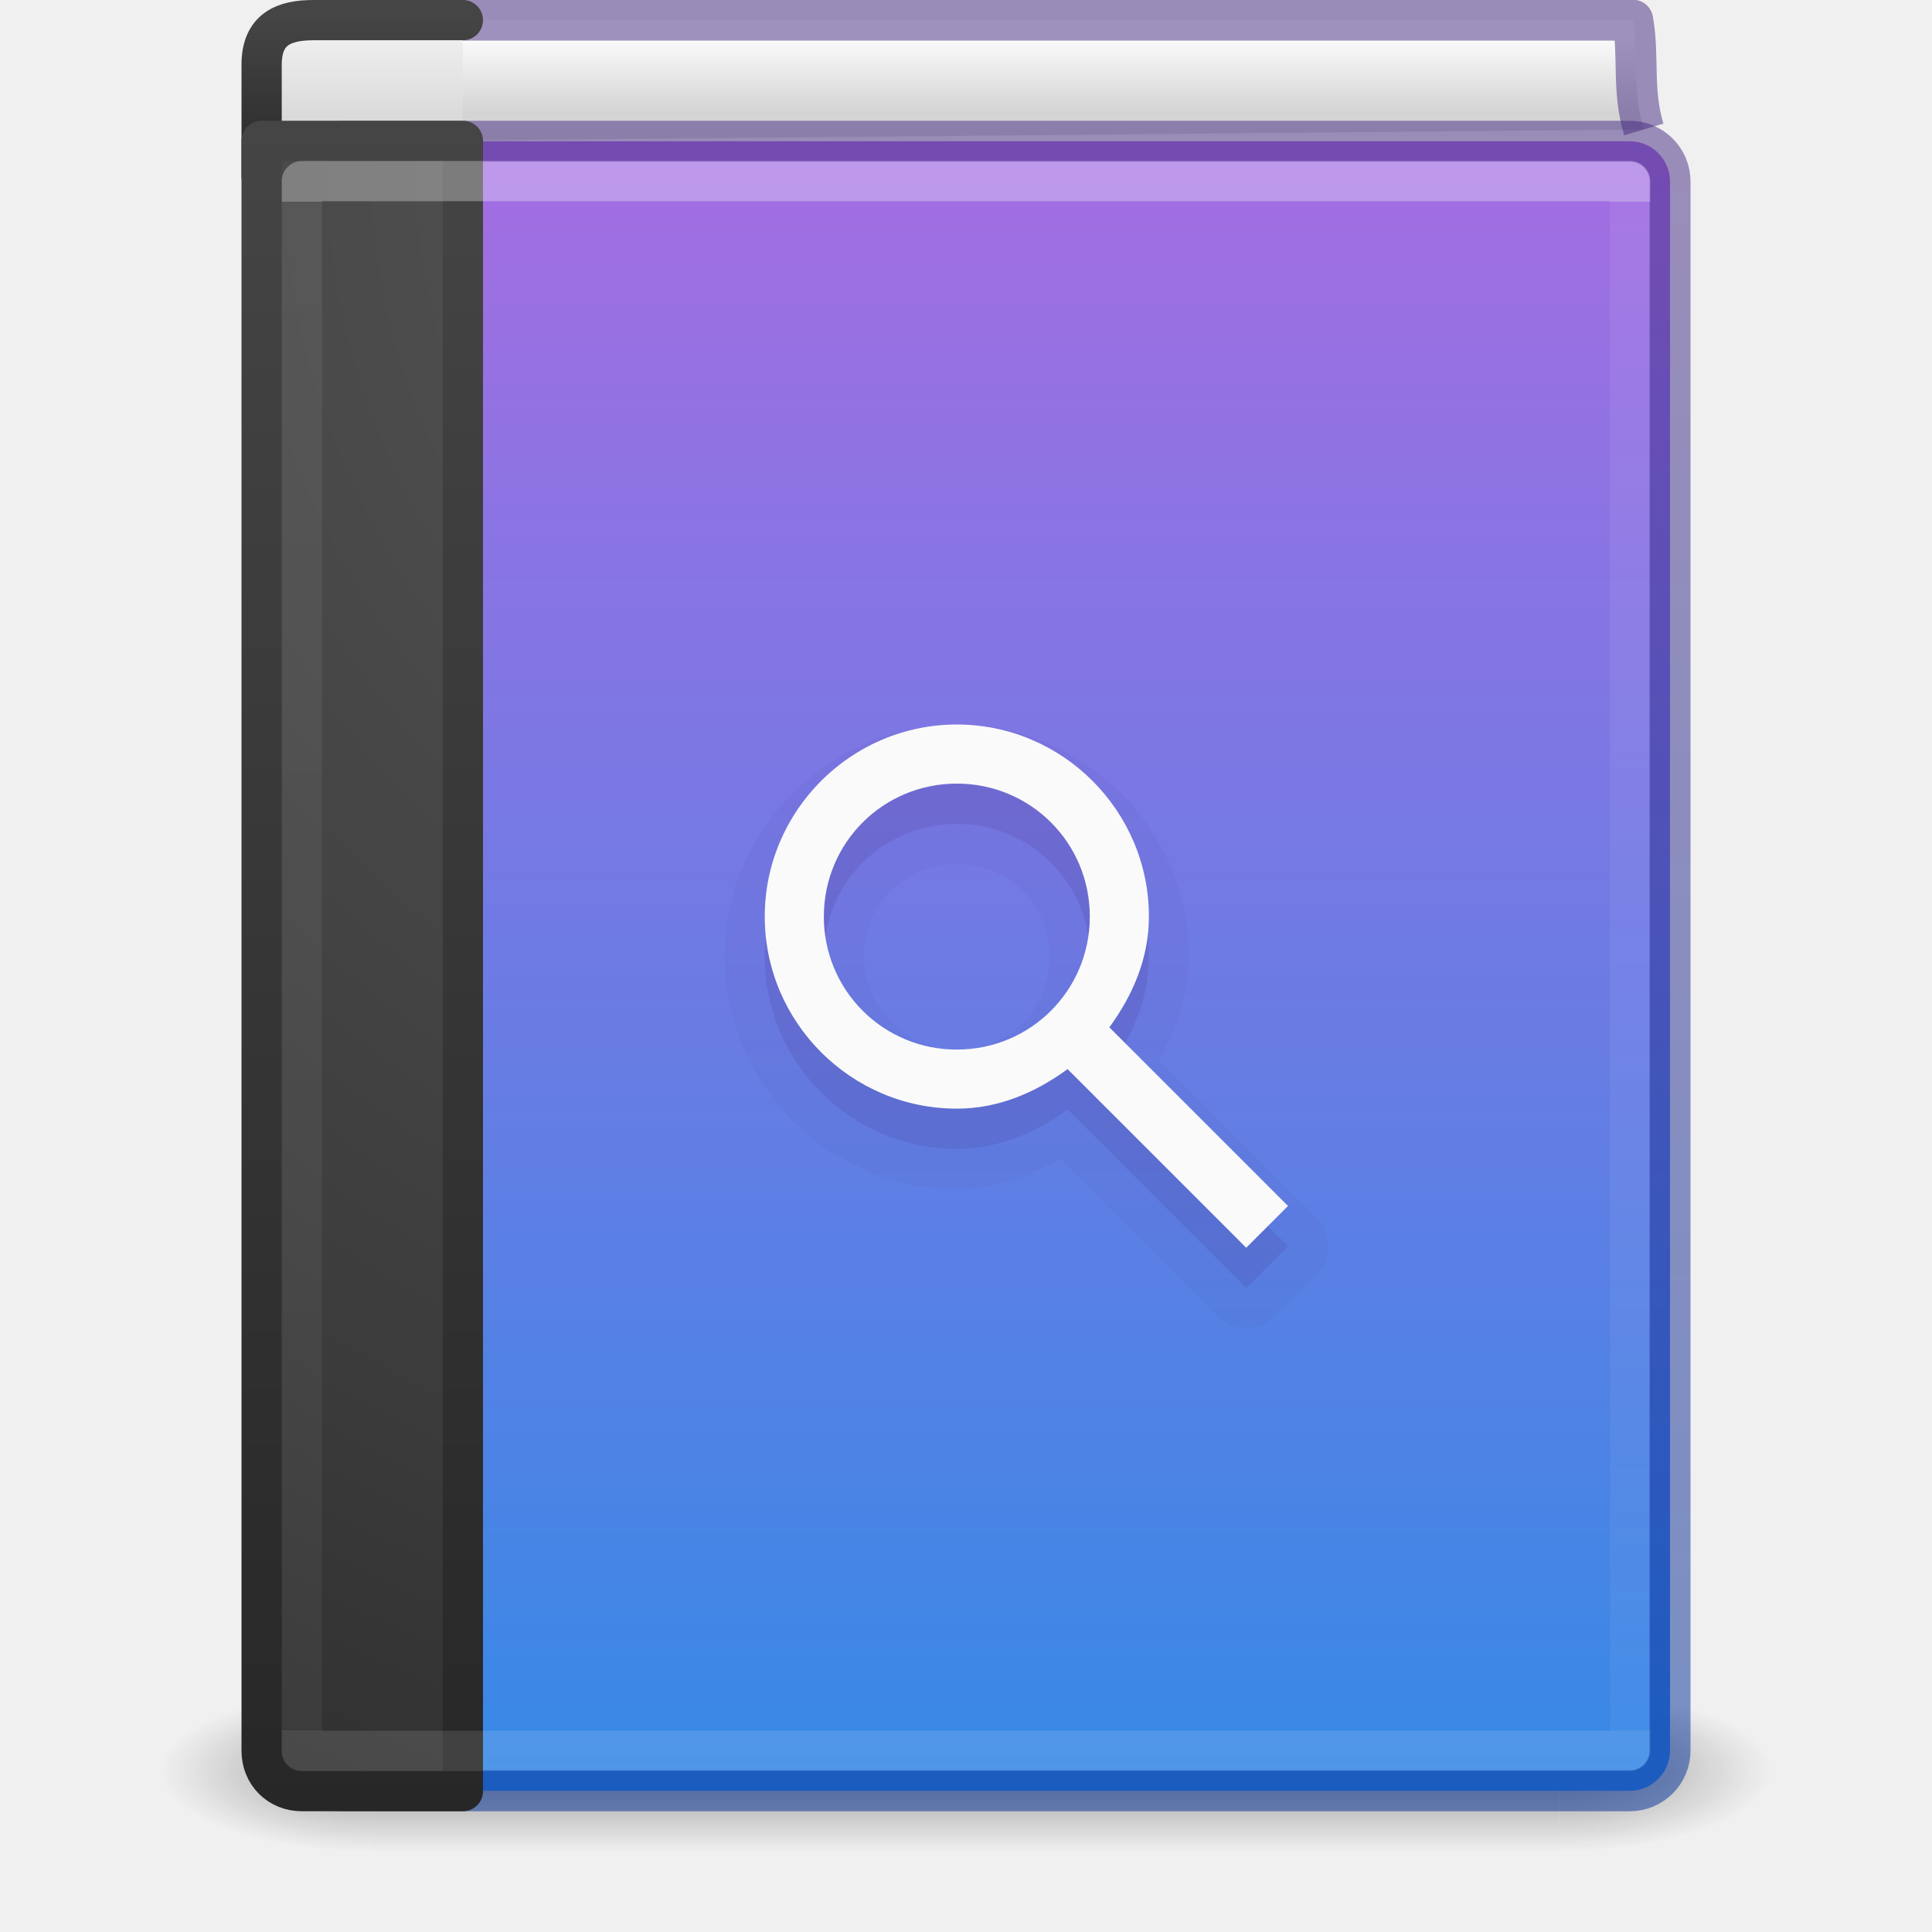
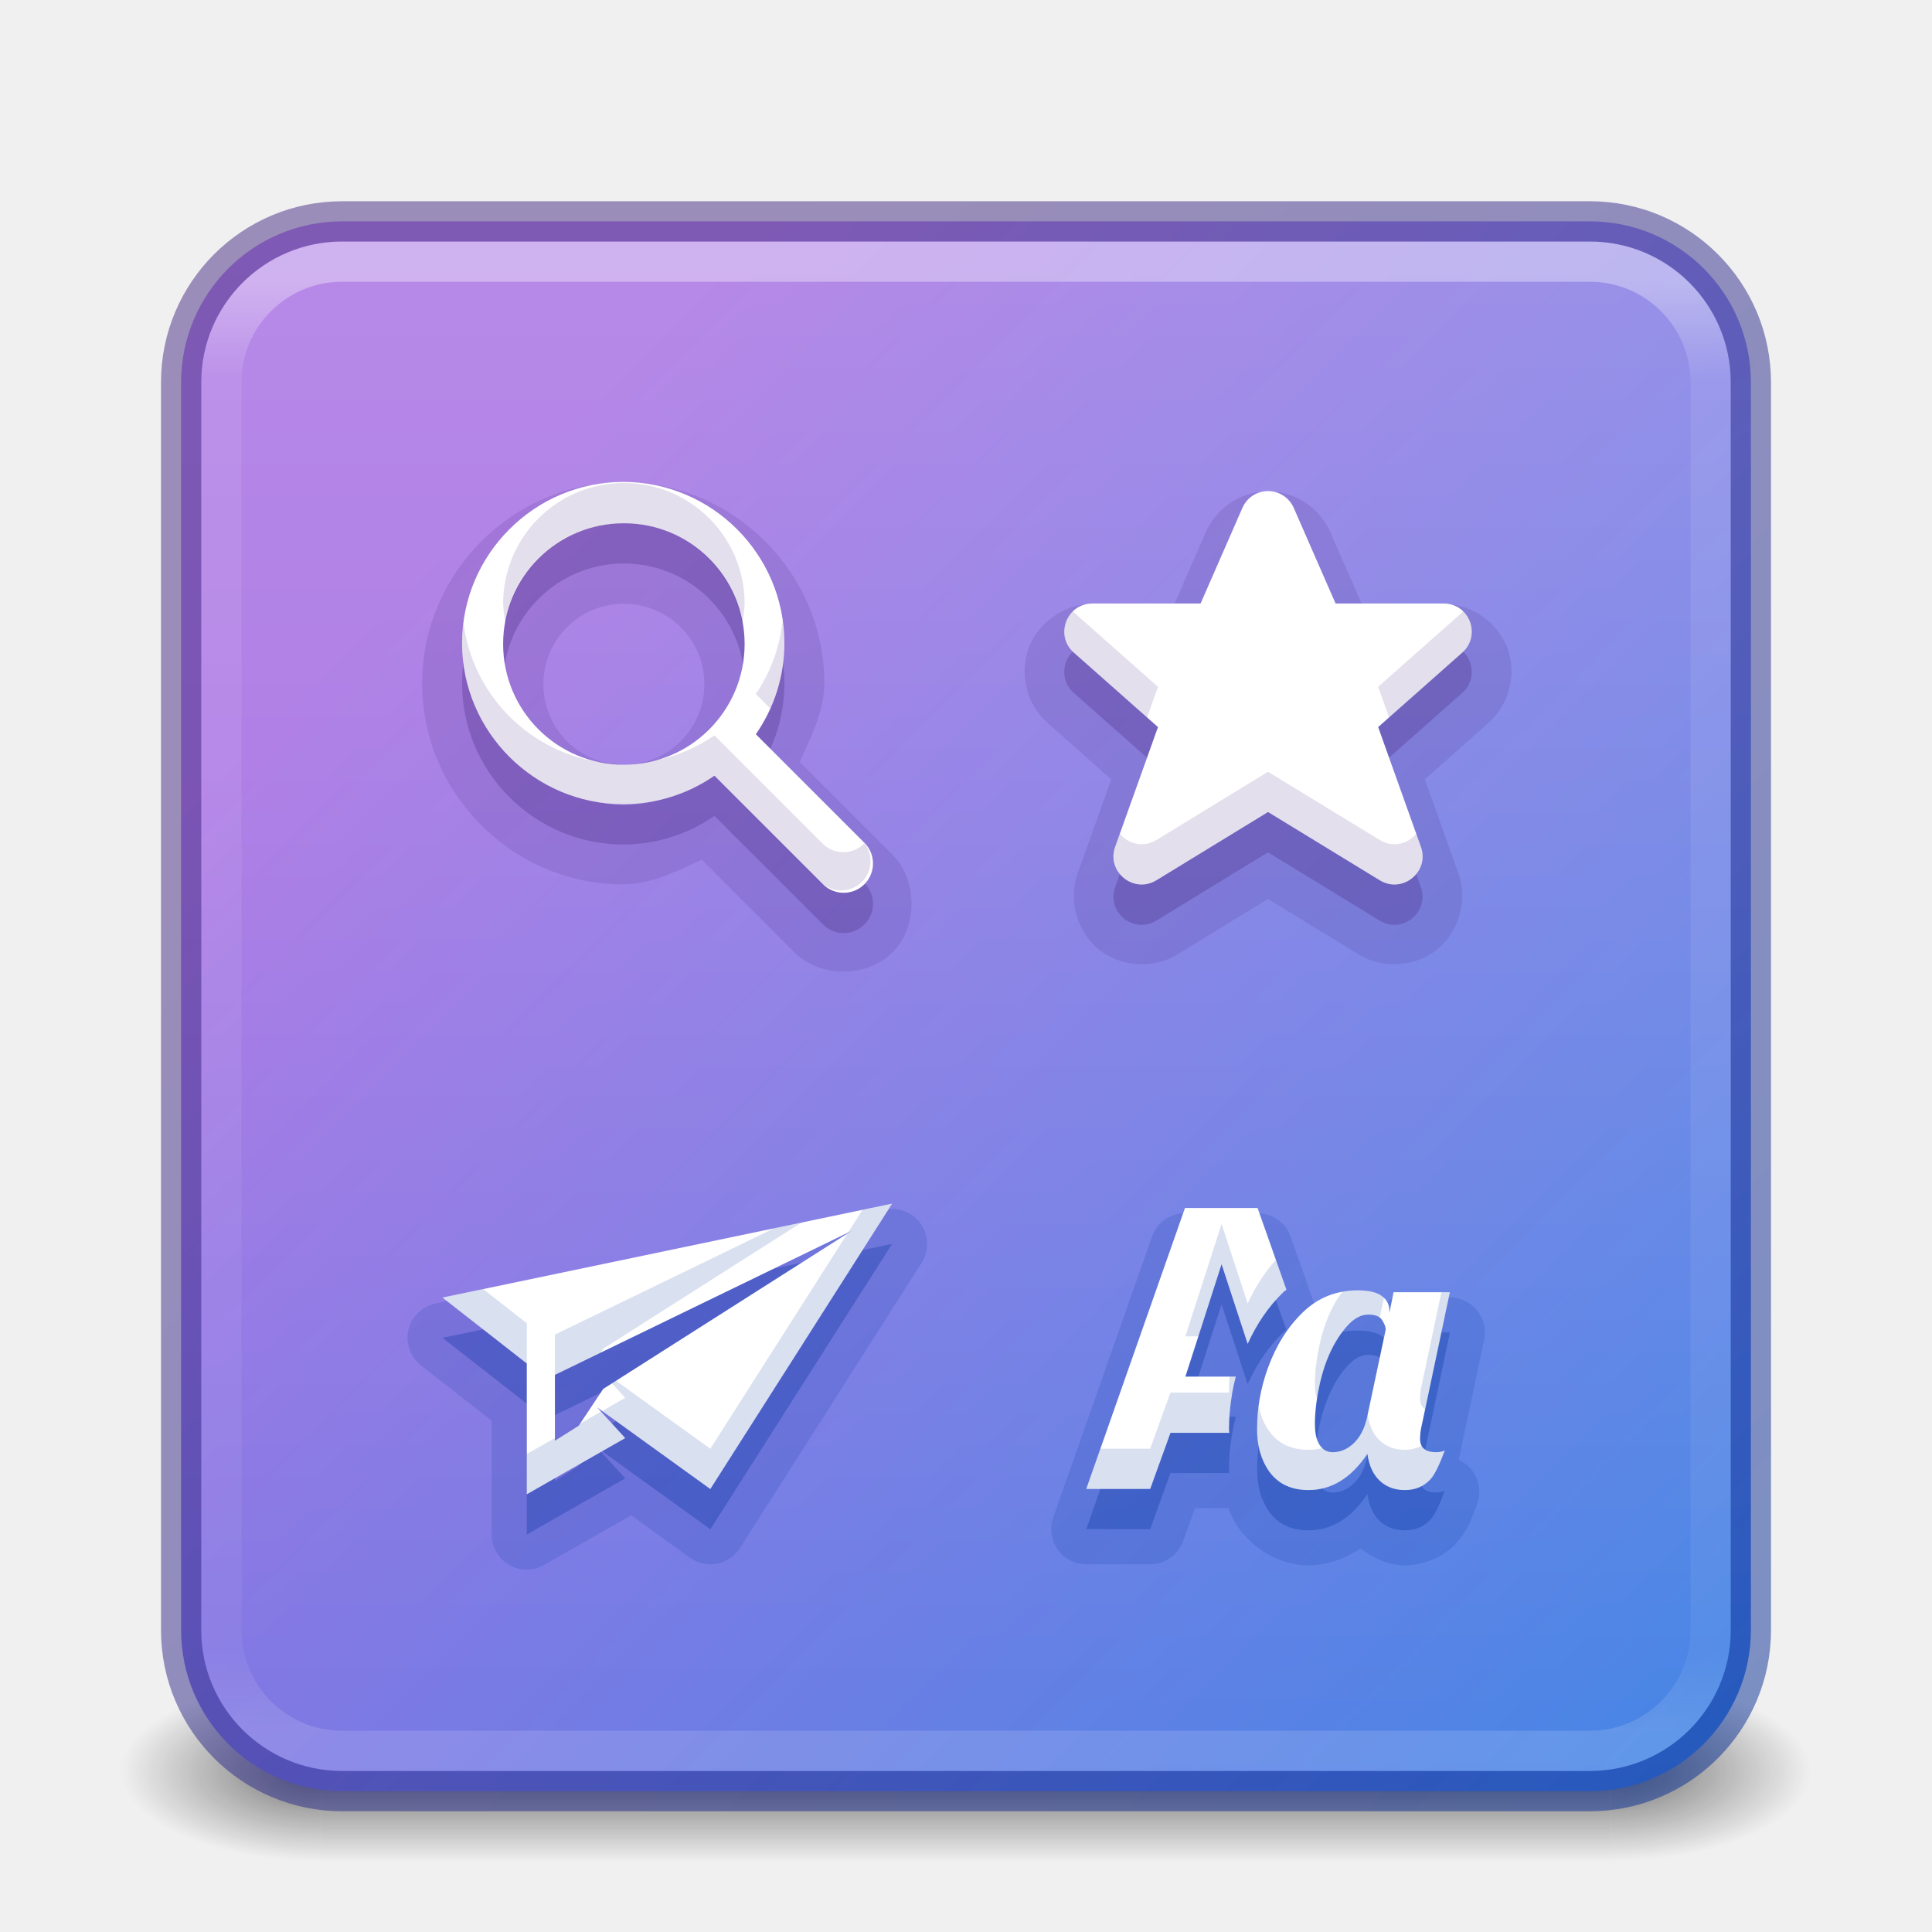
- <svg xmlns="http://www.w3.org/2000/svg" xmlns:xlink="http://www.w3.org/1999/xlink" version="1.1" width="48" height="48" id="svg4045">
-   <defs id="defs4047">
-     <linearGradient id="linearGradient4405">
-       <stop offset="0" style="stop-color:#ffffff;stop-opacity:1" id="stop4407" />
-       <stop offset="0" style="stop-color:#ffffff;stop-opacity:0.235" id="stop4409" />
-       <stop offset="1" style="stop-color:#ffffff;stop-opacity:0.157" id="stop4411" />
-       <stop offset="1" style="stop-color:#ffffff;stop-opacity:0.392" id="stop4413" />
+ <svg xmlns="http://www.w3.org/2000/svg" xmlns:xlink="http://www.w3.org/1999/xlink" version="1.1" width="48" height="48" id="svg6649">
+   <defs id="defs6651">
+     <linearGradient id="linearGradient1201">
+       <stop id="stop1193" style="stop-color:#ffffff;stop-opacity:1" offset="0" />
+       <stop id="stop1195" style="stop-color:#ffffff;stop-opacity:0.235" offset="0.068" />
+       <stop id="stop1197" style="stop-color:#ffffff;stop-opacity:0.157" offset="0.947" />
+       <stop id="stop1199" style="stop-color:#ffffff;stop-opacity:0.392" offset="1" />
    </linearGradient>
-     <linearGradient id="linearGradient2867-449-88-871-390-598-476-591-434-148-57-177-641-289-620-227-114-444-680-744-8">
-       <stop id="stop5430-8" style="stop-color:#5f5f5f;stop-opacity:1" offset="0" />
-       <stop id="stop5432-3" style="stop-color:#4f4f4f;stop-opacity:1" offset="0.262" />
-       <stop id="stop5434-1" style="stop-color:#3b3b3b;stop-opacity:1" offset="0.705" />
-       <stop id="stop5436-8" style="stop-color:#2b2b2b;stop-opacity:1" offset="1" />
-     </linearGradient>
-     <linearGradient id="linearGradient3707-319-631-407-324-616-674-812-821-107-178-392-400-6">
-       <stop id="stop5440-4" style="stop-color:#272727;stop-opacity:1" offset="0" />
-       <stop id="stop5442-3" style="stop-color:#454545;stop-opacity:1" offset="1" />
-     </linearGradient>
-     <linearGradient id="linearGradient2346">
-       <stop id="stop2348" style="stop-color:#eeeeee;stop-opacity:1" offset="0" />
-       <stop id="stop2350" style="stop-color:#d9d9da;stop-opacity:1" offset="1" />
-     </linearGradient>
-     <linearGradient id="linearGradient3707-319-631-407-324-616-674-812-821-107-178-392-400-6-2">
-       <stop id="stop5440-4-8" style="stop-color:#272727;stop-opacity:1" offset="0" />
-       <stop id="stop5442-3-8" style="stop-color:#454545;stop-opacity:1" offset="1" />
-     </linearGradient>
-     <radialGradient cx="4.993" cy="43.5" r="2.5" fx="4.993" fy="43.5" id="radialGradient3013" xlink:href="#linearGradient3688-166-749" gradientUnits="userSpaceOnUse" gradientTransform="matrix(2.003784,0,0,1.4,27.98813,-17.4)" />
    <linearGradient id="linearGradient3688-166-749">
      <stop id="stop2883" style="stop-color:#181818;stop-opacity:1" offset="0" />
      <stop id="stop2885" style="stop-color:#181818;stop-opacity:0" offset="1" />
-     </linearGradient>
-     <radialGradient cx="4.993" cy="43.5" r="2.5" fx="4.993" fy="43.5" id="radialGradient3015" xlink:href="#linearGradient3688-464-309" gradientUnits="userSpaceOnUse" gradientTransform="matrix(2.003784,0,0,1.4,-20.01187,-104.4)" />
-     <linearGradient id="linearGradient3688-464-309">
-       <stop id="stop2889" style="stop-color:#181818;stop-opacity:1" offset="0" />
-       <stop id="stop2891" style="stop-color:#181818;stop-opacity:0" offset="1" />
    </linearGradient>
    <linearGradient id="linearGradient3702-501-757">
      <stop id="stop2895" style="stop-color:#181818;stop-opacity:0" offset="0" />
      <stop id="stop2897" style="stop-color:#181818;stop-opacity:1" offset="0.5" />
      <stop id="stop2899" style="stop-color:#181818;stop-opacity:0" offset="1" />
    </linearGradient>
-     <linearGradient x1="25.058" y1="47.028" x2="25.058" y2="39.999" id="linearGradient4043" xlink:href="#linearGradient3702-501-757" gradientUnits="userSpaceOnUse" />
-     <linearGradient x1="24" y1="5.974" x2="24" y2="42.026" id="linearGradient3072" xlink:href="#linearGradient4405" gradientUnits="userSpaceOnUse" gradientTransform="matrix(0.8918919,0,0,1.054054,2.594596,-1.297286)" />
-     <radialGradient cx="7.496" cy="8.45" r="20" fx="7.496" fy="8.45" id="radialGradient3075" xlink:href="#linearGradient2867-449-88-871-390-598-476-591-434-148-57-177-641-289-620-227-114-444-680-744-8" gradientUnits="userSpaceOnUse" gradientTransform="matrix(1.9428467e-8,2.456836,-2.472257,-4.5264291e-8,46.8901,-14.30325)" />
-     <linearGradient x1="24" y1="44" x2="24" y2="3.899" id="linearGradient3077" xlink:href="#linearGradient3707-319-631-407-324-616-674-812-821-107-178-392-400-6" gradientUnits="userSpaceOnUse" gradientTransform="matrix(1,0,0,1.051282,2.000001,-1.23077)" />
-     <linearGradient x1="10.654" y1="1" x2="10.654" y2="3" id="linearGradient3085" xlink:href="#linearGradient2346" gradientUnits="userSpaceOnUse" />
-     <linearGradient x1="24" y1="44" x2="24" y2="3.899" id="linearGradient3087" xlink:href="#linearGradient3707-319-631-407-324-616-674-812-821-107-178-392-400-6-2" gradientUnits="userSpaceOnUse" gradientTransform="matrix(1,0,0,0.1025635,2.000261,0.03848905)" />
-     <linearGradient id="linearGradient4323">
-       <stop offset="0" style="stop-color:#fafafa;stop-opacity:1" id="stop4325" />
-       <stop offset="1" style="stop-color:#d4d4d4;stop-opacity:1" id="stop4327" />
-     </linearGradient>
-     <linearGradient xlink:href="#linearGradient5558" id="linearGradient4336" gradientUnits="userSpaceOnUse" gradientTransform="translate(-63.83954,-9.131782)" x1="86.433" y1="12.493" x2="86.433" y2="53.685" />
-     <linearGradient xlink:href="#linearGradient4323" id="linearGradient4361" gradientUnits="userSpaceOnUse" gradientTransform="matrix(1.348499,0,0,2.041836,-62.55477,-14.65011)" x1="61.306" y1="7.659" x2="61.306" y2="8.542" />
+     <radialGradient cx="4.993" cy="43.5" r="2.5" fx="4.993" fy="43.5" id="radialGradient3013-6" xlink:href="#linearGradient3688-166-749" gradientUnits="userSpaceOnUse" gradientTransform="matrix(2.003784,0,0,0.8999999,29.98813,4.850003)" />
+     <radialGradient cx="4.993" cy="43.5" r="2.5" fx="4.993" fy="43.5" id="radialGradient3015-1" xlink:href="#linearGradient3688-166-749" gradientUnits="userSpaceOnUse" gradientTransform="matrix(2.003784,0,0,0.8999999,-18.01187,-83.15)" />
+     <linearGradient x1="39" y1="6" x2="39" y2="41.945" id="linearGradient3058-5" xlink:href="#linearGradient1201" gradientUnits="userSpaceOnUse" gradientTransform="translate(4e-6,1.000006)" />
+     <linearGradient xlink:href="#linearGradient3702-501-757" id="linearGradient1191" gradientUnits="userSpaceOnUse" x1="25.058" y1="47.028" x2="25.058" y2="39.999" gradientTransform="matrix(1.142857,0,0,0.6428571,-3.428569,16.03572)" />
+     <linearGradient xlink:href="#linearGradient5558" id="linearGradient856-2-3" x1="12.113" y1="13.058" x2="46.446" y2="47.39" gradientUnits="userSpaceOnUse" gradientTransform="matrix(1.025641,0,0,1.025641,-0.6153836,-0.6410279)" />
    <linearGradient id="linearGradient5558">
      <stop id="stop5554" offset="0" style="stop-color:#a56de2;stop-opacity:1" />
      <stop id="stop5556" offset="1" style="stop-color:#3689e6;stop-opacity:1" />
    </linearGradient>
+     <linearGradient xlink:href="#linearGradient2382" id="linearGradient2384" x1="37.153" y1="4.255" x2="37.153" y2="59.474" gradientUnits="userSpaceOnUse" gradientTransform="matrix(0.7272727,0,0,0.7272727,0.7272894,1.727267)" />
+     <linearGradient id="linearGradient2382">
+       <stop style="stop-color:#ffffff;stop-opacity:1;" offset="0" id="stop2378" />
+       <stop style="stop-color:#ffffff;stop-opacity:0;" offset="1" id="stop2380" />
+     </linearGradient>
+     <linearGradient xlink:href="#linearGradient874" id="linearGradient1334" x1="63.654" y1="63.576" x2="15.237" y2="15.158" gradientUnits="userSpaceOnUse" gradientTransform="matrix(0.7090909,0,0,0.7090909,1.309107,2.309085)" />
    <linearGradient id="linearGradient874">
-       <stop id="stop870" offset="0" style="stop-color:#002e99;stop-opacity:1" />
+       <stop id="stop870-3" offset="0" style="stop-color:#002e99;stop-opacity:1" />
      <stop id="stop872" offset="1" style="stop-color:#452981;stop-opacity:1" />
    </linearGradient>
-     <linearGradient gradientUnits="userSpaceOnUse" y2="3.393" x2="32.12" y1="44.365" x1="32.12" id="linearGradient979" xlink:href="#linearGradient874" />
  </defs>
-   <g transform="matrix(1.052632,0,0,0.5714286,-1.263158,19.14286)" id="g3712" style="opacity:0.4">
-     <rect width="5" height="7" x="38" y="40" id="rect2801" style="fill:url(#radialGradient3013);fill-opacity:1;stroke:none" />
-     <rect width="5" height="7" x="-10" y="-47" transform="scale(-1,-1)" id="rect3696" style="fill:url(#radialGradient3015);fill-opacity:1;stroke:none" />
-     <rect width="28" height="7" x="10" y="40" id="rect3700" style="fill:url(#linearGradient4043);fill-opacity:1;stroke:none" />
-   </g>
-   <path d="M 40.839,3.217 C 40.544,2.226 40.728,1.445 40.565,0.5 l -30.24,0 0.178,3" id="path2723" style="fill:url(#linearGradient4361);fill-opacity:1;stroke:#452981;stroke-width:1.017;stroke-linecap:butt;stroke-linejoin:round;stroke-miterlimit:0;stroke-opacity:0.498;stroke-dasharray:none;stroke-dashoffset:0;display:inline;color:#000000;clip-rule:nonzero;overflow:visible;visibility:visible;opacity:1;isolation:auto;mix-blend-mode:normal;color-interpolation:sRGB;color-interpolation-filters:linearRGB;solid-color:#000000;solid-opacity:1;fill-rule:nonzero;filter-blend-mode:normal;filter-gaussianBlur-deviation:0;color-rendering:auto;image-rendering:auto;shape-rendering:auto;text-rendering:auto;enable-background:accumulate" />
-   <path d="m 11.5,4.5 -4,0 c -0.571,0 -1,-0.042 -1,-0.098 l 0,-2.796 c 0,-0.888 0.559,-1.106 1.291,-1.106 l 3.709,0" id="rect5505-21-3-9" style="color:#000000;fill:url(#linearGradient3085);fill-opacity:1;fill-rule:nonzero;stroke:url(#linearGradient3087);stroke-width:1;stroke-linecap:round;stroke-linejoin:round;stroke-miterlimit:4;stroke-opacity:1;stroke-dasharray:none;stroke-dashoffset:0;marker:none;visibility:visible;display:inline;overflow:visible;enable-background:accumulate" />
-   <rect width="33.978" height="40.981" rx="1" ry="1" x="7.513" y="3.51" id="rect2719" style="fill:url(#linearGradient4336);fill-opacity:1;stroke:url(#linearGradient979);stroke-width:1.019;stroke-linecap:round;stroke-linejoin:round;stroke-miterlimit:0;stroke-opacity:0.498;stroke-dasharray:none;stroke-dashoffset:0;display:inline;color:#000000;clip-rule:nonzero;overflow:visible;visibility:visible;opacity:1;isolation:auto;mix-blend-mode:normal;color-interpolation:sRGB;color-interpolation-filters:linearRGB;solid-color:#000000;solid-opacity:1;fill-rule:nonzero;filter-blend-mode:normal;filter-gaussianBlur-deviation:0;color-rendering:auto;image-rendering:auto;shape-rendering:auto;text-rendering:auto;enable-background:accumulate" />
-   <path d="m 11.5,3.5 c 0,0 0,28.509 0,41 l -4,0 c -0.571,0 -1,-0.434 -1,-1 l 0,-40 z" id="rect5505-21-3" style="color:#000000;fill:url(#radialGradient3075);fill-opacity:1;fill-rule:nonzero;stroke:url(#linearGradient3077);stroke-width:1;stroke-linecap:round;stroke-linejoin:round;stroke-miterlimit:4;stroke-opacity:1;stroke-dasharray:none;stroke-dashoffset:0;marker:none;visibility:visible;display:inline;overflow:visible;enable-background:accumulate" />
-   <rect width="33" height="39" x="7.5" y="4.5" id="rect6741-0" style="opacity:0.3;fill:none;stroke:url(#linearGradient3072);stroke-width:1;stroke-linecap:round;stroke-linejoin:round;stroke-miterlimit:4;stroke-opacity:1;stroke-dasharray:none;stroke-dashoffset:0" />
-   <path style="color:#000000;font-weight:400;line-height:normal;font-family:sans-serif;text-indent:0;text-align:start;text-decoration:none;text-decoration-line:none;text-decoration-style:solid;text-decoration-color:#000000;text-transform:none;white-space:normal;overflow:visible;opacity:0.05;isolation:auto;mix-blend-mode:normal;fill:#452981;fill-rule:evenodd;stroke-width:0.75" d="M 23.771,18 C 20.6,18 18,20.6 18,23.771 c 0,3.171 2.6,5.771 5.771,5.771 0.974,0 1.812,-0.33 2.57,-0.75 l 3.914,3.914 c 0.39,0.389 1.022,0.389 1.412,0 l 1.039,-1.039 c 0.389,-0.39 0.389,-1.022 0,-1.412 l -3.914,-3.914 c 0.42,-0.758 0.75,-1.596 0.75,-2.57 C 29.543,20.6 26.943,18 23.771,18 Z m 0,3.469 c 1.298,0 2.305,1.004 2.305,2.303 0,1.298 -1.006,2.305 -2.305,2.305 -1.286,0 -2.301,-1.085 -2.303,-2.305 0,-1.298 1.004,-2.303 2.303,-2.303 z" id="path5617-5-5" />
-   <g style="fill:#452981;font-variant-east_asian:normal;opacity:0.15;vector-effect:none;fill-opacity:1;stroke-width:1.022;stroke-linecap:butt;stroke-linejoin:miter;stroke-miterlimit:4;stroke-dasharray:none;stroke-dashoffset:0;stroke-opacity:1" transform="matrix(0.7341729,0,0,0.7341729,-212.9986,204.0116)" id="g5619-5">
-     <path d="m 322.5,-252 c -3.578,0 -6.5,2.922 -6.5,6.5 0,3.578 2.922,6.5 6.5,6.5 1.424,0 2.675,-0.555 3.748,-1.338 l 6.045,6.045 1.414,-1.414 -6.045,-6.045 c 0.783,-1.073 1.338,-2.324 1.338,-3.748 0,-3.578 -2.922,-6.5 -6.5,-6.5 z m 0,2 c 2.497,0 4.5,2.003 4.5,4.5 0,2.497 -2.003,4.5 -4.5,4.5 a 4.485,4.485 0 0 1 -4.5,-4.5 c 0,-2.497 2.003,-4.5 4.5,-4.5 z" font-weight="400" overflow="visible" style="color:#000000;font-weight:400;line-height:normal;font-family:sans-serif;text-indent:0;text-align:start;text-decoration:none;text-decoration-line:none;text-decoration-style:solid;text-decoration-color:#000000;text-transform:none;white-space:normal;overflow:visible;isolation:auto;mix-blend-mode:normal;fill:#452981;fill-rule:evenodd;font-variant-east_asian:normal;vector-effect:none;fill-opacity:1;stroke-width:1.022;stroke-linecap:butt;stroke-linejoin:miter;stroke-miterlimit:4;stroke-dasharray:none;stroke-dashoffset:0;stroke-opacity:1" id="path5617-6" />
-   </g>
-   <g style="fill:#fafafa" transform="matrix(0.7341729,0,0,0.7341729,-212.9986,203.0116)" id="g5619">
-     <path d="m 322.5,-252 c -3.578,0 -6.5,2.922 -6.5,6.5 0,3.578 2.922,6.5 6.5,6.5 1.424,0 2.675,-0.555 3.748,-1.338 l 6.045,6.045 1.414,-1.414 -6.045,-6.045 c 0.783,-1.073 1.338,-2.324 1.338,-3.748 0,-3.578 -2.922,-6.5 -6.5,-6.5 z m 0,2 c 2.497,0 4.5,2.003 4.5,4.5 0,2.497 -2.003,4.5 -4.5,4.5 a 4.485,4.485 0 0 1 -4.5,-4.5 c 0,-2.497 2.003,-4.5 4.5,-4.5 z" font-weight="400" overflow="visible" style="color:#000000;font-weight:400;line-height:normal;font-family:sans-serif;text-indent:0;text-align:start;text-decoration:none;text-decoration-line:none;text-decoration-style:solid;text-decoration-color:#000000;text-transform:none;white-space:normal;overflow:visible;isolation:auto;mix-blend-mode:normal;fill:#fafafa;fill-rule:evenodd" id="path5617" />
-   </g>
+   <rect style="opacity:0.6;fill:url(#radialGradient3013-6);fill-opacity:1;stroke:none;stroke-width:0.863" id="rect2801-3-7" y="41.75" x="40" height="4.5" width="5" />
+   <rect style="opacity:0.6;fill:url(#radialGradient3015-1);fill-opacity:1;stroke:none;stroke-width:0.863" id="rect3696-6-3" transform="scale(-1)" y="-46.25" x="-8" height="4.5" width="5" />
+   <rect style="opacity:0.6;fill:url(#linearGradient1191);fill-opacity:1;stroke:none;stroke-width:0.863" id="rect3700-4-6" y="41.75" x="8" height="4.5" width="32" />
+   <rect style="color:#000000;display:inline;overflow:visible;visibility:visible;opacity:1;fill:url(#linearGradient856-2-3);fill-opacity:1;fill-rule:nonzero;stroke:none;stroke-width:1;stroke-opacity:0.5;marker:none;enable-background:accumulate;font-variation-settings:normal;vector-effect:none;stroke-linecap:butt;stroke-linejoin:miter;stroke-miterlimit:4;stroke-dasharray:none;stroke-dashoffset:0;-inkscape-stroke:none;stop-color:#000000;stop-opacity:1" id="rect5505-21-1" y="5.5" x="4.5" ry="4" rx="4" height="39" width="39" />
+   <rect style="color:#000000;display:inline;overflow:visible;visibility:visible;fill:url(#linearGradient2384);fill-opacity:1;fill-rule:nonzero;stroke:none;stroke-width:1;stroke-opacity:0.5;marker:none;enable-background:accumulate;font-variation-settings:normal;opacity:0.2;vector-effect:none;stroke-linecap:butt;stroke-linejoin:miter;stroke-miterlimit:4;stroke-dasharray:none;stroke-dashoffset:0;-inkscape-stroke:none;stop-color:#000000;stop-opacity:1" id="rect5505-21-1-0" y="5.5" x="4.5" ry="4" rx="4" height="39" width="39" />
+   <rect style="opacity:0.35;fill:none;stroke:url(#linearGradient3058-5);stroke-width:1;stroke-linecap:round;stroke-linejoin:round;stroke-miterlimit:4;stroke-dasharray:none;stroke-dashoffset:0;stroke-opacity:1" id="rect6741-2" y="6.5" x="5.5" ry="3" rx="3" height="37" width="37" />
+   <path id="path3474-2-7" style="opacity:0.15;fill:#002e99;fill-opacity:1;stroke-width:1" d="m 21.986,30.053 -11.17,2.334 a 0.87,0.87 0 0 0 -0.357,1.537 l 1.758,1.375 V 38.125 a 0.87,0.87 0 0 0 1.303,0.756 l 2.16,-1.234 1.459,1.053 a 0.87,0.87 0 0 0 1.244,-0.238 l 4.516,-7.09 a 0.87,0.87 0 0 0 -0.912,-1.318 z m 7.455,0.088 a 0.87,0.87 0 0 0 -0.82,0.582 l -2.453,6.98 a 0.87,0.87 0 0 0 0.82,1.16 h 1.588 a 0.87,0.87 0 0 0 0.818,-0.576 l 0.297,-0.818 h 0.828 c 0.002,0.006 0.002,0.013 0.004,0.02 a 0.87,0.87 0 0 0 0.002,0 c 0.294,0.803 1.128,1.402 1.982,1.402 0.468,0 0.905,-0.166 1.297,-0.422 0.317,0.249 0.714,0.422 1.102,0.422 0.465,0 0.965,-0.21 1.283,-0.559 a 0.87,0.87 0 0 0 0.01,-0.012 c 0.278,-0.315 0.36,-0.577 0.51,-0.979 a 0.87,0.87 0 0 0 -0.467,-1.07 l 0.631,-2.986 a 0.87,0.87 0 0 0 -0.852,-1.051 h -1.398 a 0.87,0.87 0 0 0 -0.189,0.154 C 34.199,32.309 33.965,32.188 33.73,32.188 c -0.373,0 -0.665,0.264 -1.006,0.404 l -0.66,-1.869 a 0.87,0.87 0 0 0 -0.82,-0.582 z m 5.41,2.361 0.012,0.01 c -0.003,-0.002 -0.005,-2.2e-5 -0.008,-0.002 -0.002,-0.002 -0.002,-0.006 -0.004,-0.008 z m 0.828,3.707 c -0.003,0 0.058,0.033 0.074,0.035 a 0.87,0.87 0 0 0 -0.248,0.016 c 0.102,-0.051 0.161,-0.051 0.174,-0.051 z" />
+   <rect style="color:#000000;display:inline;overflow:visible;visibility:visible;fill:none;fill-opacity:1;fill-rule:nonzero;stroke:url(#linearGradient1334);stroke-width:1;stroke-opacity:0.5;marker:none;enable-background:accumulate;font-variation-settings:normal;opacity:1;vector-effect:none;stroke-linecap:butt;stroke-linejoin:miter;stroke-miterlimit:4;stroke-dasharray:none;stroke-dashoffset:0;-inkscape-stroke:none;stop-color:#000000;stop-opacity:1" id="rect5505-21-1-2" y="5.5" x="4.5" ry="4" rx="4" height="39" width="39" />
+   <path id="path4890" style="font-variation-settings:normal;opacity:0.15;vector-effect:none;fill:#452981;fill-opacity:1;stroke-width:1;stroke-linecap:butt;stroke-linejoin:miter;stroke-miterlimit:4;stroke-dasharray:none;stroke-dashoffset:0;stroke-opacity:1;-inkscape-stroke:none;marker:none;stop-color:#000000" d="M 15.484 11.98 C 12.741 11.98 10.488 14.233 10.488 16.977 C 10.488 19.72 12.741 21.973 15.484 21.973 C 16.177 21.973 16.804 21.642 17.438 21.361 L 19.713 23.639 C 19.714 23.64 19.716 23.64 19.717 23.641 C 20.349 24.296 21.528 24.308 22.172 23.664 C 22.816 23.02 22.804 21.842 22.148 21.209 L 19.869 18.93 C 20.149 18.297 20.48 17.669 20.48 16.977 C 20.48 14.233 18.228 11.98 15.484 11.98 z M 31.432 12.209 C 30.789 12.236 30.212 12.638 29.957 13.223 L 29.18 15.002 L 27.141 15.002 A 0.992 0.992 0 0 0 27.139 15.002 C 26.41 15.003 25.787 15.496 25.561 16.092 C 25.334 16.688 25.473 17.469 26.018 17.953 A 0.992 0.992 0 0 0 26.02 17.955 L 27.609 19.363 L 26.771 21.707 A 0.992 0.992 0 0 0 26.77 21.709 C 26.521 22.411 26.796 23.18 27.299 23.588 C 27.802 23.996 28.608 24.105 29.244 23.719 A 0.992 0.992 0 0 0 29.246 23.717 L 31.504 22.336 L 33.764 23.717 A 0.992 0.992 0 0 0 33.766 23.719 C 34.401 24.105 35.208 23.994 35.711 23.586 C 36.214 23.178 36.487 22.41 36.238 21.709 A 0.992 0.992 0 0 0 36.236 21.707 L 35.4 19.363 L 36.988 17.955 A 0.992 0.992 0 0 0 36.99 17.953 C 37.534 17.469 37.674 16.688 37.447 16.092 C 37.221 15.496 36.598 15.003 35.869 15.002 A 0.992 0.992 0 0 0 35.867 15.002 L 33.83 15.002 L 33.051 13.221 C 32.773 12.586 32.126 12.181 31.436 12.209 A 0.992 0.992 0 0 0 31.432 12.209 z M 15.5 15 A 2 2 0 0 1 17.5 17 A 2 2 0 0 1 15.5 19 A 2 2 0 0 1 13.5 17 A 2 2 0 0 1 15.5 15 z " />
+   <path id="path3464-2" style="fill:#452981;fill-opacity:1;stroke-width:1;font-variation-settings:normal;opacity:0.3;vector-effect:none;stroke-linecap:butt;stroke-linejoin:miter;stroke-miterlimit:4;stroke-dasharray:none;stroke-dashoffset:0;stroke-opacity:1;-inkscape-stroke:none;marker:none;stop-color:#000000;stop-opacity:1" d="m 15.484,12.973 c -2.203,0 -4.004,1.801 -4.004,4.004 0,2.203 1.801,4.004 4.004,4.004 A 3.975,3.975 0 0 0 17.75,20.272 l 2.68,2.68 a 0.728,0.728 0 1 0 1.029,-1.029 l -2.68,-2.68 a 3.975,3.975 0 0 0 0.709,-2.266 c 0,-2.203 -1.801,-4.004 -4.004,-4.004 z m 15.99,0.229 c -0.267,0.011 -0.501,0.173 -0.607,0.418 l -1.039,2.375 h -2.688 c -0.642,6.98e-4 -0.942,0.792 -0.463,1.219 l 2.092,1.852 -1.064,2.977 c -0.22,0.619 0.462,1.172 1.023,0.83 l 2.775,-1.697 2.777,1.697 c 0.561,0.341 1.241,-0.211 1.021,-0.83 l -1.062,-2.977 2.09,-1.852 c 0.479,-0.427 0.179,-1.218 -0.463,-1.219 h -2.686 l -1.039,-2.375 C 32.027,13.356 31.762,13.19 31.475,13.202 Z M 15.5,14 a 3,3 0 0 1 3,3 3,3 0 0 1 -3,3 3,3 0 0 1 -3,-3 3,3 0 0 1 3,-3 z" />
+   <path style="color:#000000;line-height:normal;font-variant-ligatures:normal;font-variant-position:normal;font-variant-caps:normal;font-variant-numeric:normal;font-variant-alternates:normal;font-feature-settings:normal;text-indent:0;text-align:start;text-decoration-line:none;text-decoration-style:solid;text-decoration-color:#000000;text-transform:none;text-orientation:mixed;shape-padding:0;opacity:0.15;isolation:auto;mix-blend-mode:normal;fill:#452981;stroke-width:1" d="m 35.508,36.681 c -0.009,0 0.037,0.021 0.042,0.022 a 0.705,0.705 0 0 0 -0.143,0.009 c 0.066,-0.033 0.103,-0.031 0.101,-0.031 z" id="path393" />
+   <path style="color:#000000;line-height:normal;font-variant-ligatures:normal;font-variant-position:normal;font-variant-caps:normal;font-variant-numeric:normal;font-variant-alternates:normal;font-feature-settings:normal;text-indent:0;text-align:start;text-decoration-line:none;text-decoration-style:solid;text-decoration-color:#000000;text-transform:none;text-orientation:mixed;shape-padding:0;opacity:0.15;isolation:auto;mix-blend-mode:normal;fill:#452981;stroke-width:1" d="m 34.581,32.941 0.009,0.007 c -0.002,-0.002 -0.005,2.28e-4 -0.007,-0.001 -0.002,-0.001 -0.001,-0.004 -0.003,-0.005 z" id="path391" />
+   <path id="path3474-2" style="fill:#002e99;fill-opacity:1;stroke-width:1;opacity:0.3" d="m 22.164,30.904 -11.17,2.334 2.094,1.637 v 3.25 l 2.445,-1.396 -0.699,-0.764 2.814,2.029 z m 7.277,0.107 -2.453,6.98 h 1.588 l 0.504,-1.395 h 1.461 c -6.98e-4,-0.029 -0.008,-0.057 -0.008,-0.086 0,-0.295 0.027,-0.591 0.078,-0.885 l -0.002,0.002 c 0.025,-0.144 0.056,-0.286 0.094,-0.428 h -1.252 l 0.898,-2.793 0.648,1.979 c 0.223,-0.491 0.516,-0.927 0.887,-1.285 0.023,-0.023 0.052,-0.037 0.076,-0.059 l -0.717,-2.031 z m -8.281,0.568 -6.174,3.928 -0.609,0.916 -0.59,0.371 v -1.637 z m 12.57,1.479 c -0.531,0 -0.985,0.181 -1.361,0.545 -0.376,0.364 -0.665,0.824 -0.867,1.381 -0.092,0.253 -0.161,0.508 -0.205,0.764 -0.044,0.253 -0.064,0.508 -0.064,0.764 0,0.253 0.037,0.479 0.109,0.678 0.202,0.553 0.591,0.83 1.166,0.83 0.575,0 1.063,-0.3 1.465,-0.9 0.038,0.288 0.14,0.51 0.305,0.668 0.164,0.155 0.373,0.232 0.629,0.232 0.259,0 0.473,-0.092 0.641,-0.275 0.095,-0.108 0.212,-0.343 0.348,-0.707 -0.057,0.028 -0.129,0.043 -0.215,0.043 -0.266,0 -0.398,-0.111 -0.398,-0.332 0,-0.117 0.014,-0.231 0.043,-0.342 l 0.697,-3.301 h -1.398 l -0.105,0.518 v -0.07 c 0,-0.142 -0.062,-0.26 -0.186,-0.352 -0.123,-0.095 -0.323,-0.143 -0.602,-0.143 z m 0.262,0.602 c 0.18,0 0.296,0.048 0.35,0.143 0.057,0.092 0.086,0.168 0.086,0.229 l -0.465,2.191 c -0.06,0.266 -0.168,0.476 -0.326,0.631 -0.158,0.152 -0.334,0.227 -0.527,0.227 -0.104,0 -0.19,-0.034 -0.26,-0.104 -0.12,-0.114 -0.182,-0.314 -0.182,-0.602 0,-0.149 0.01,-0.291 0.025,-0.424 0.104,-0.869 0.36,-1.537 0.771,-2.002 0.171,-0.193 0.347,-0.289 0.527,-0.289 z" />
+   <path id="path3464" style="fill:#ffffff;fill-opacity:1;stroke-width:1" d="M 15.484 11.973 C 13.282 11.973 11.48 13.774 11.48 15.977 C 11.48 18.179 13.282 19.98 15.484 19.98 A 3.975 3.975 0 0 0 17.75 19.271 L 20.43 21.951 A 0.728 0.728 0 1 0 21.459 20.922 L 18.779 18.242 A 3.975 3.975 0 0 0 19.488 15.977 C 19.488 13.774 17.687 11.973 15.484 11.973 z M 31.475 12.201 C 31.208 12.212 30.974 12.374 30.867 12.619 L 29.828 14.994 L 27.141 14.994 C 26.499 14.995 26.198 15.786 26.678 16.213 L 28.77 18.064 L 27.705 21.041 C 27.485 21.66 28.167 22.213 28.729 21.871 L 31.504 20.174 L 34.281 21.871 C 34.843 22.213 35.522 21.66 35.303 21.041 L 34.24 18.064 L 36.33 16.213 C 36.809 15.786 36.509 14.995 35.867 14.994 L 33.182 14.994 L 32.143 12.619 C 32.027 12.355 31.762 12.19 31.475 12.201 z M 15.5 13 A 3 3 0 0 1 18.5 16 A 3 3 0 0 1 15.5 19 A 3 3 0 0 1 12.5 16 A 3 3 0 0 1 15.5 13 z M 22.164 29.904 L 10.994 32.238 L 13.088 33.875 L 13.088 37.125 L 15.533 35.729 L 14.834 34.965 L 17.648 36.994 L 22.164 29.904 z M 29.441 30.012 L 26.988 36.992 L 28.576 36.992 L 29.08 35.598 L 30.541 35.598 C 30.54 35.569 30.533 35.541 30.533 35.512 C 30.533 35.217 30.56 34.921 30.611 34.627 L 30.609 34.629 C 30.634 34.485 30.665 34.343 30.703 34.201 L 29.451 34.201 L 30.35 31.408 L 30.998 33.387 C 31.221 32.896 31.514 32.46 31.885 32.102 C 31.908 32.079 31.937 32.065 31.961 32.043 L 31.244 30.012 L 29.441 30.012 z M 21.16 30.58 L 14.986 34.508 L 14.377 35.424 L 13.787 35.795 L 13.787 34.158 L 21.16 30.58 z M 33.73 32.059 C 33.199 32.059 32.745 32.24 32.369 32.604 C 31.993 32.967 31.704 33.428 31.502 33.984 C 31.41 34.237 31.341 34.492 31.297 34.748 C 31.253 35.001 31.232 35.256 31.232 35.512 C 31.232 35.765 31.269 35.99 31.342 36.189 C 31.544 36.743 31.932 37.02 32.508 37.02 C 33.083 37.02 33.571 36.72 33.973 36.119 C 34.011 36.407 34.113 36.629 34.277 36.787 C 34.442 36.942 34.65 37.02 34.906 37.02 C 35.166 37.02 35.379 36.928 35.547 36.744 C 35.642 36.637 35.759 36.401 35.895 36.037 C 35.838 36.066 35.765 36.08 35.68 36.08 C 35.414 36.08 35.281 35.969 35.281 35.748 C 35.281 35.631 35.296 35.517 35.324 35.406 L 36.021 32.105 L 34.623 32.105 L 34.518 32.623 L 34.518 32.553 C 34.518 32.41 34.455 32.293 34.332 32.201 C 34.209 32.106 34.009 32.059 33.73 32.059 z M 33.992 32.66 C 34.172 32.66 34.288 32.708 34.342 32.803 C 34.399 32.894 34.428 32.971 34.428 33.031 L 33.963 35.223 C 33.903 35.488 33.795 35.699 33.637 35.854 C 33.479 36.005 33.302 36.08 33.109 36.08 C 33.005 36.08 32.919 36.046 32.85 35.977 C 32.729 35.863 32.668 35.663 32.668 35.375 C 32.668 35.226 32.678 35.084 32.693 34.951 C 32.798 34.082 33.054 33.414 33.465 32.949 C 33.636 32.756 33.812 32.66 33.992 32.66 z " />
+   <path id="path3474-23" style="fill:#002e99;fill-opacity:1;stroke-width:1;opacity:0.15" d="M 22.164 29.904 L 21.43 30.059 L 21.068 30.625 L 21.16 30.58 L 21.053 30.648 L 17.648 35.994 L 15.305 34.305 L 15.205 34.369 L 15.533 34.729 L 14.961 35.057 L 17.648 36.994 L 22.164 29.904 z M 19.91 30.375 L 19.229 30.518 L 13.787 33.158 L 13.787 34.158 L 14.92 33.609 L 14.986 33.508 L 19.91 30.375 z M 30.35 30.408 L 29.451 33.201 L 29.773 33.201 L 30.35 31.408 L 30.998 33.387 C 31.221 32.896 31.514 32.46 31.885 32.102 C 31.908 32.079 31.937 32.065 31.961 32.043 L 31.699 31.301 C 31.416 31.618 31.182 31.982 30.998 32.387 L 30.35 30.408 z M 12.004 32.027 L 10.994 32.238 L 13.088 33.875 L 13.088 32.875 L 12.004 32.027 z M 33.73 32.059 C 33.6 32.059 33.473 32.07 33.352 32.092 C 33.007 32.547 32.788 33.166 32.693 33.951 C 32.678 34.084 32.668 34.226 32.668 34.375 C 32.668 34.529 32.686 34.656 32.721 34.76 C 32.838 33.984 33.085 33.379 33.465 32.949 C 33.636 32.756 33.812 32.66 33.992 32.66 C 34.121 32.66 34.215 32.686 34.279 32.734 L 34.383 32.248 C 34.366 32.232 34.352 32.216 34.332 32.201 C 34.209 32.106 34.009 32.059 33.73 32.059 z M 35.811 32.105 L 35.324 34.406 C 35.296 34.517 35.281 34.631 35.281 34.748 C 35.281 34.871 35.324 34.959 35.406 35.014 L 36.021 32.105 L 35.811 32.105 z M 30.547 34.201 C 30.54 34.305 30.533 34.409 30.533 34.512 C 30.533 34.541 30.54 34.569 30.541 34.598 L 29.08 34.598 L 28.576 35.992 L 27.34 35.992 L 26.988 36.992 L 28.576 36.992 L 29.08 35.598 L 30.541 35.598 C 30.54 35.569 30.533 35.541 30.533 35.512 C 30.533 35.217 30.56 34.921 30.611 34.627 L 30.609 34.629 C 30.634 34.485 30.665 34.343 30.703 34.201 L 30.547 34.201 z M 31.273 34.934 C 31.249 35.126 31.232 35.318 31.232 35.512 C 31.232 35.765 31.269 35.99 31.342 36.189 C 31.544 36.743 31.932 37.02 32.508 37.02 C 33.083 37.02 33.571 36.72 33.973 36.119 C 34.011 36.407 34.113 36.629 34.277 36.787 C 34.442 36.942 34.65 37.02 34.906 37.02 C 35.166 37.02 35.379 36.928 35.547 36.744 C 35.642 36.637 35.759 36.401 35.895 36.037 C 35.838 36.066 35.765 36.08 35.68 36.08 C 35.495 36.08 35.377 36.025 35.32 35.918 C 35.198 35.983 35.061 36.02 34.906 36.02 C 34.65 36.02 34.442 35.942 34.277 35.787 C 34.119 35.635 34.02 35.421 33.979 35.148 L 33.963 35.223 C 33.903 35.488 33.795 35.699 33.637 35.854 C 33.479 36.005 33.302 36.08 33.109 36.08 C 33.006 36.08 32.921 36.047 32.852 35.979 C 32.74 36.004 32.626 36.02 32.508 36.02 C 31.932 36.02 31.544 35.743 31.342 35.189 C 31.312 35.109 31.291 35.023 31.273 34.934 z M 14.932 35.072 L 14.414 35.367 L 14.377 35.424 L 13.787 35.795 L 13.787 35.727 L 13.088 36.125 L 13.088 37.125 L 15.533 35.729 L 14.932 35.072 z " />
+   <path id="path3464-6" style="fill:#452981;fill-opacity:1;stroke-width:1;font-variation-settings:normal;opacity:0.15;vector-effect:none;stroke-linecap:butt;stroke-linejoin:miter;stroke-miterlimit:4;stroke-dasharray:none;stroke-dashoffset:0;stroke-opacity:1;-inkscape-stroke:none;marker:none;stop-color:#000000;stop-opacity:1" d="M 15.5 12 A 3 3 0 0 0 12.5 15 A 3 3 0 0 0 12.564 15.5 A 3 3 0 0 1 15.5 13 A 3 3 0 0 1 18.436 15.5 A 3 3 0 0 0 18.5 15 A 3 3 0 0 0 15.5 12 z M 26.654 15.189 C 26.387 15.452 26.347 15.919 26.678 16.213 L 28.498 17.824 L 28.77 17.064 L 26.678 15.213 C 26.669 15.205 26.662 15.197 26.654 15.189 z M 36.354 15.189 C 36.345 15.197 36.339 15.205 36.33 15.213 L 34.24 17.064 L 34.512 17.824 L 36.33 16.213 C 36.66 15.919 36.62 15.452 36.354 15.189 z M 19.443 15.418 A 3.975 3.975 0 0 1 18.779 17.242 L 19.137 17.6 A 3.975 3.975 0 0 0 19.488 15.977 C 19.488 15.787 19.469 15.601 19.443 15.418 z M 11.516 15.477 C 11.495 15.641 11.48 15.807 11.48 15.977 C 11.48 18.179 13.282 19.98 15.484 19.98 A 3.975 3.975 0 0 0 17.75 19.271 L 20.43 21.951 A 0.728 0.728 0 0 0 21.477 20.951 A 0.728 0.728 0 0 1 20.43 20.951 L 17.75 18.271 A 3.975 3.975 0 0 1 16.193 18.91 A 3 3 0 0 1 15.5 19 A 3 3 0 0 1 15.273 18.971 C 13.336 18.868 11.755 17.376 11.516 15.477 z M 31.504 19.174 L 28.729 20.871 C 28.398 21.072 28.028 20.963 27.822 20.713 L 27.705 21.041 C 27.485 21.66 28.167 22.213 28.729 21.871 L 31.504 20.174 L 34.281 21.871 C 34.843 22.213 35.522 21.66 35.303 21.041 L 35.186 20.715 C 34.98 20.963 34.611 21.072 34.281 20.871 L 31.504 19.174 z " />
</svg>
